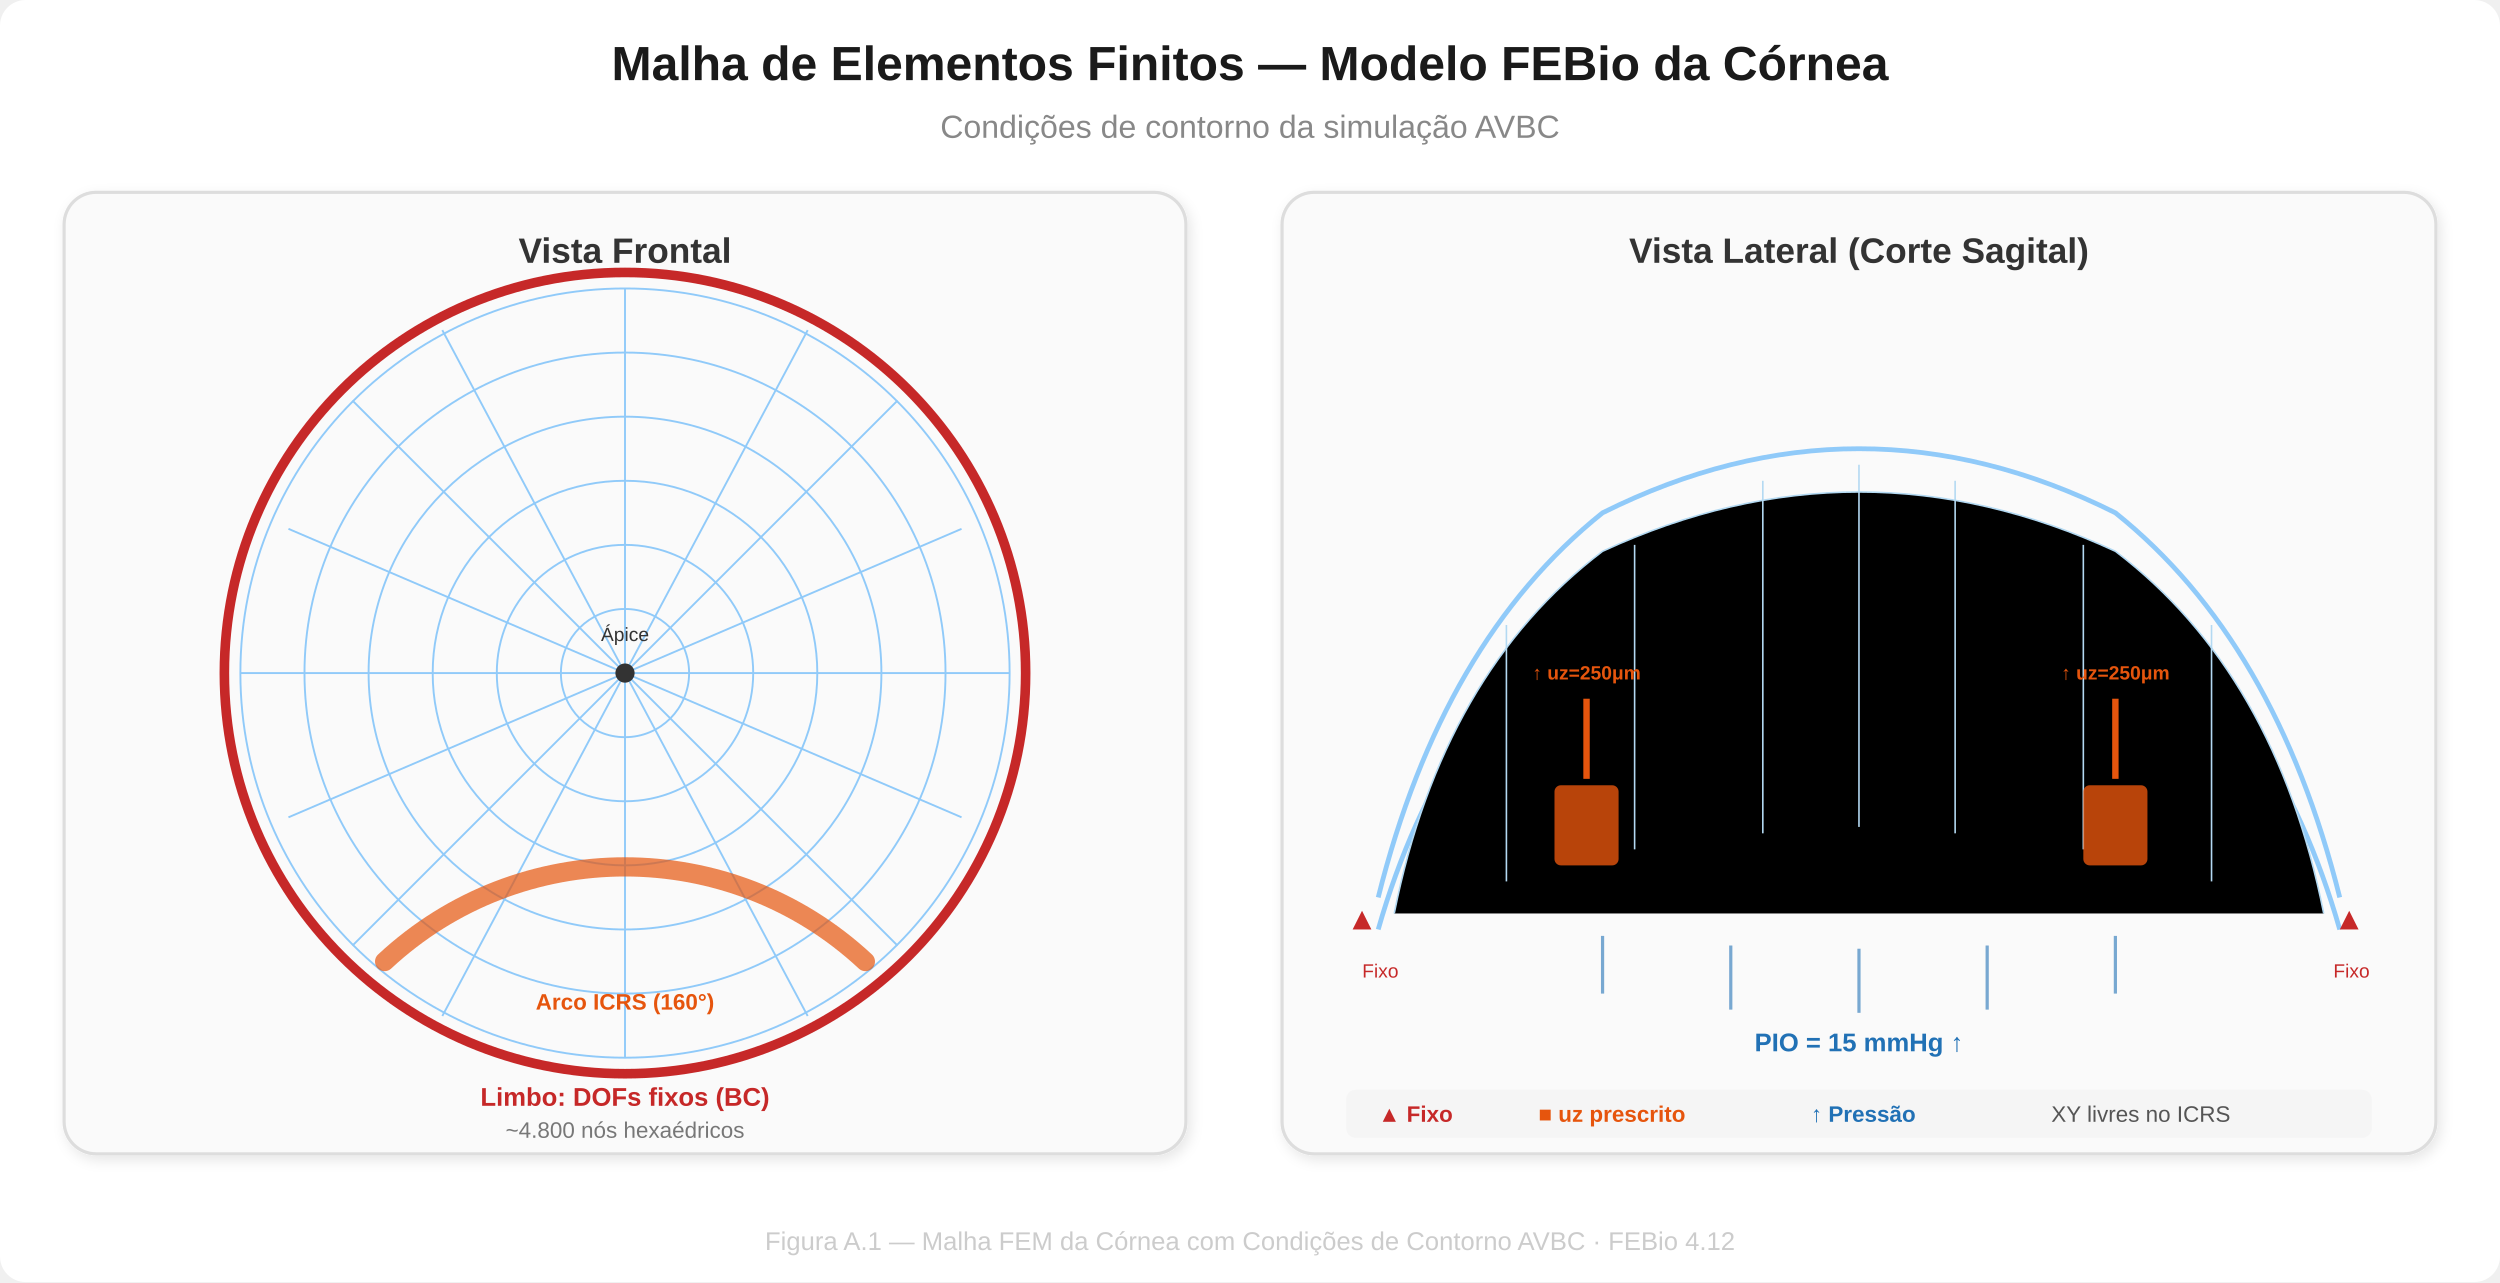
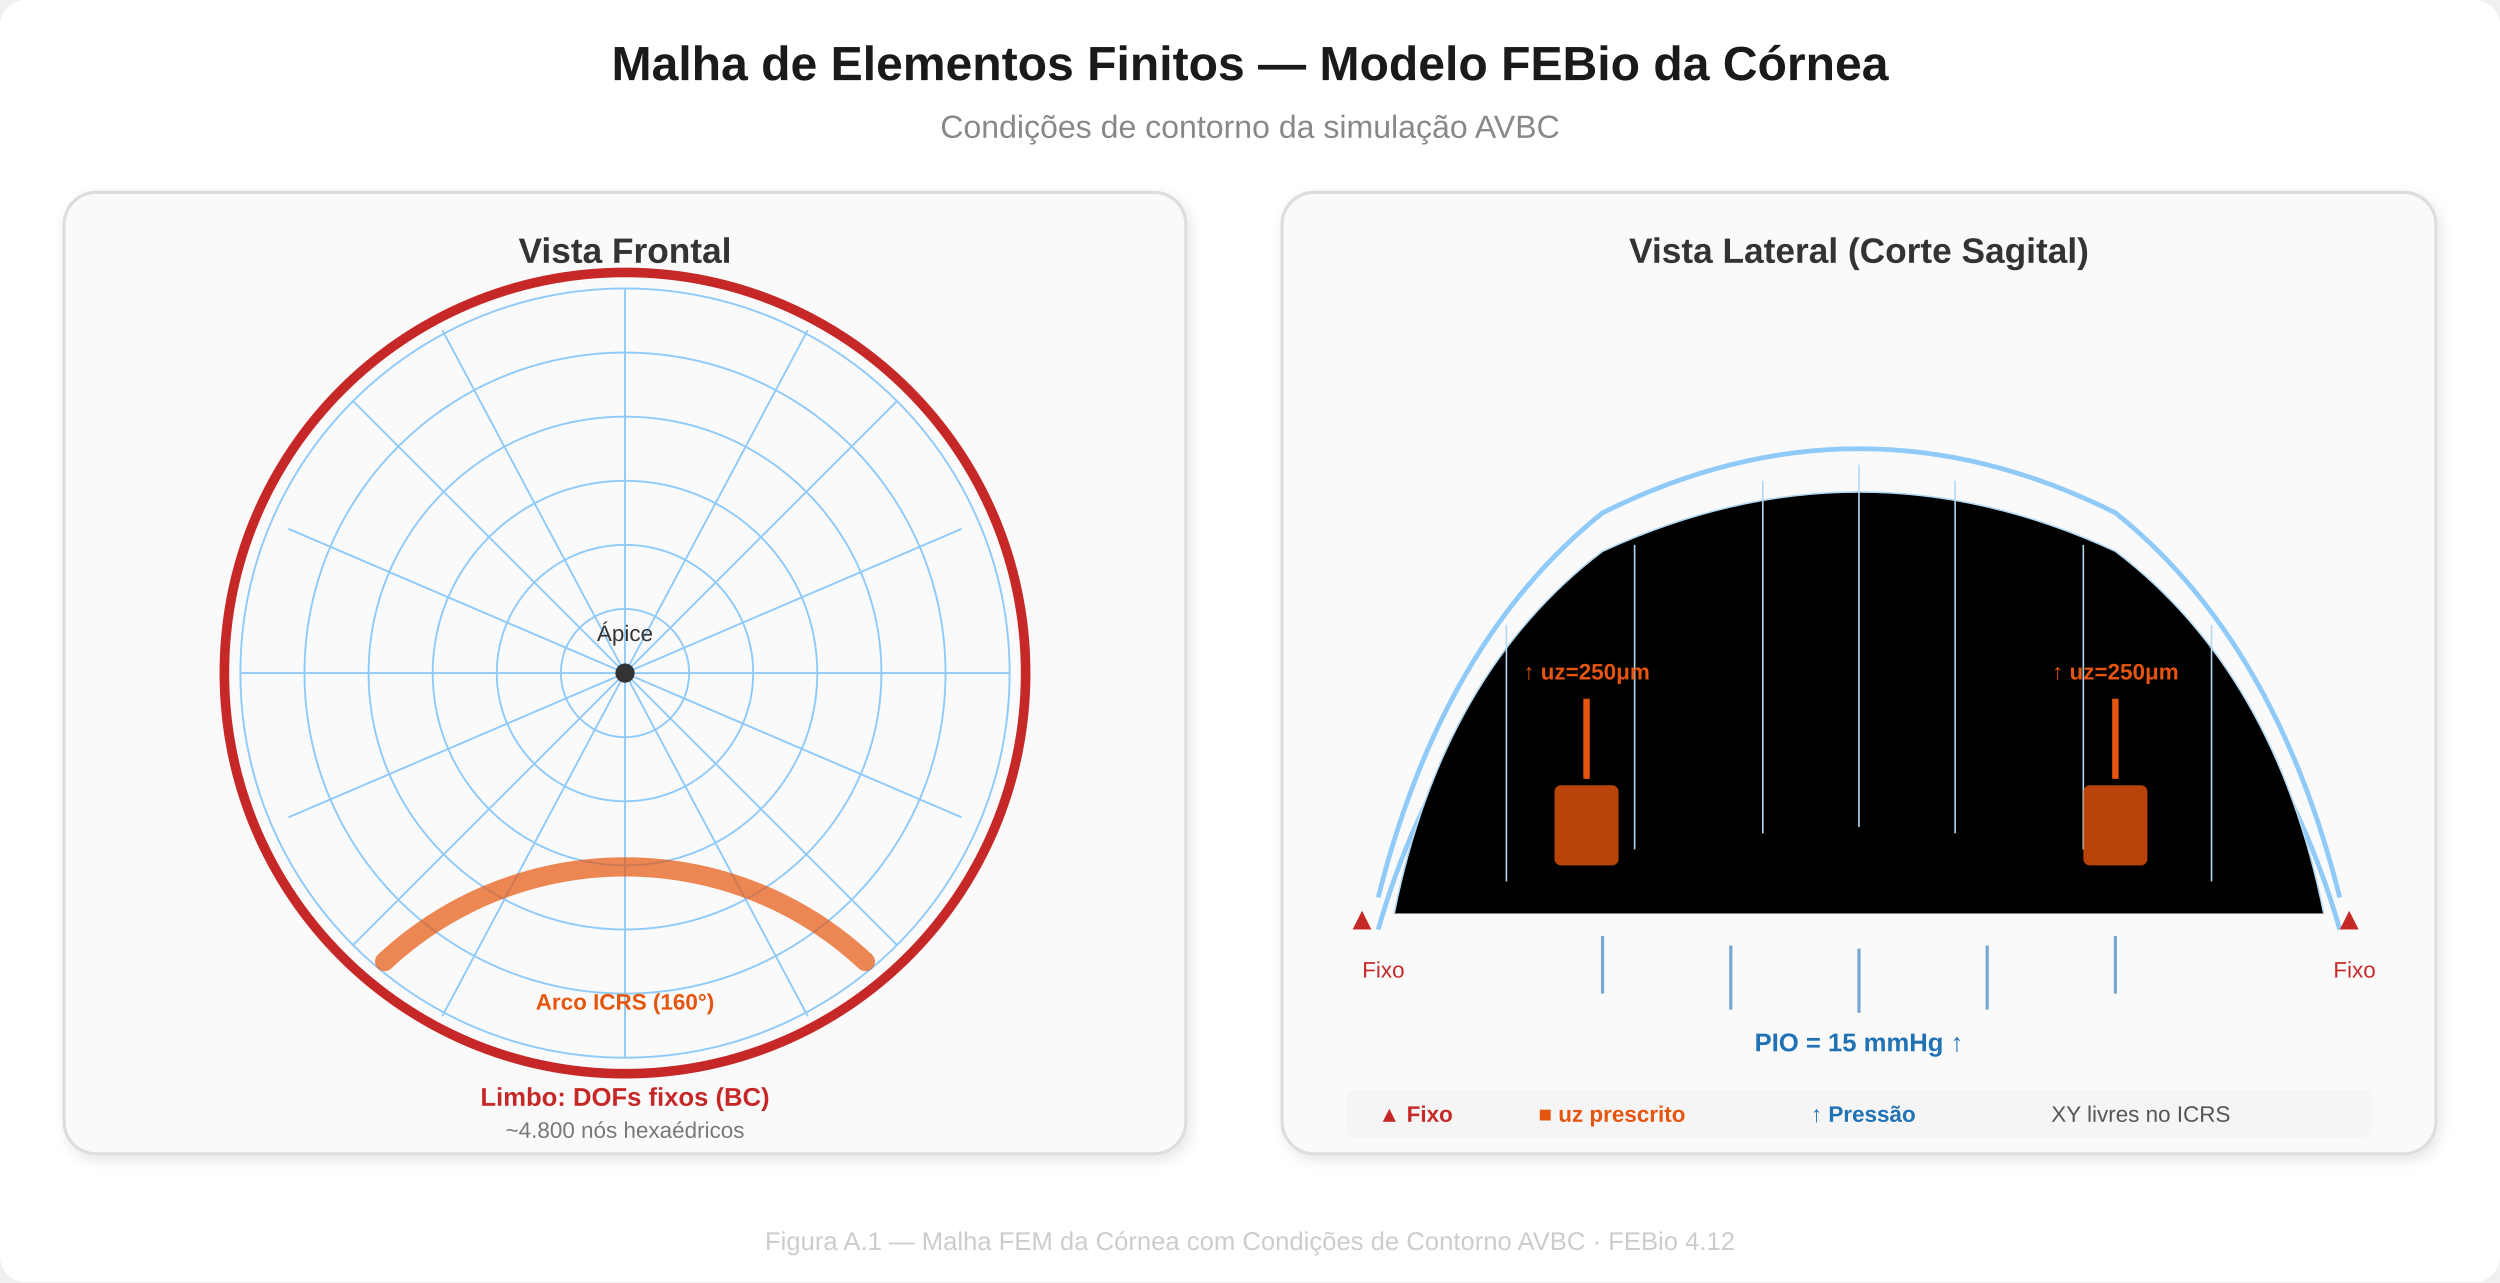
<svg xmlns="http://www.w3.org/2000/svg" viewBox="0 0 780 400" font-family="Arial, Helvetica, sans-serif">
  <defs>
    <filter id="ds" x="-3%" y="-3%" width="106%" height="106%">
      <feDropShadow dx="1" dy="1.5" stdDeviation="2" flood-opacity="0.1" />
    </filter>
  </defs>
  <rect width="780" height="400" fill="white" rx="8" />
  <text x="390" y="25" text-anchor="middle" font-size="15" font-weight="bold" fill="#1a1a1a">Malha de Elementos Finitos — Modelo FEBio da Córnea</text>
  <text x="390" y="43" text-anchor="middle" font-size="10" fill="#888">Condições de contorno da simulação AVBC</text>
  <rect x="20" y="60" width="350" height="300" rx="10" fill="#FAFAFA" stroke="#DDD" stroke-width="1" filter="url(#ds)" />
  <text x="195" y="82" text-anchor="middle" font-size="11" font-weight="bold" fill="#333">Vista Frontal</text>
  <g stroke="#90CAF9" stroke-width="0.6" fill="none">
    <circle cx="195" cy="210" r="120" />
    <circle cx="195" cy="210" r="100" />
    <circle cx="195" cy="210" r="80" />
    <circle cx="195" cy="210" r="60" />
    <circle cx="195" cy="210" r="40" />
    <circle cx="195" cy="210" r="20" />
    <line x1="195" y1="90" x2="195" y2="330" />
    <line x1="75" y1="210" x2="315" y2="210" />
    <line x1="110" y1="125" x2="280" y2="295" />
    <line x1="280" y1="125" x2="110" y2="295" />
    <line x1="90" y1="165" x2="300" y2="255" />
    <line x1="300" y1="165" x2="90" y2="255" />
    <line x1="138" y1="103" x2="252" y2="317" />
    <line x1="252" y1="103" x2="138" y2="317" />
  </g>
  <circle cx="195" cy="210" r="125" fill="none" stroke="#C62828" stroke-width="3" />
  <text x="195" y="345" text-anchor="middle" font-size="8" fill="#C62828" font-weight="bold">Limbo: DOFs fixos (BC)</text>
  <path d="M 120 300 A 110 110 0 0 1 270 300" fill="none" stroke="#E6550D" stroke-width="6" stroke-linecap="round" opacity="0.7" />
  <text x="195" y="315" text-anchor="middle" font-size="7" fill="#E6550D" font-weight="bold">Arco ICRS (160°)</text>
  <circle cx="195" cy="210" r="3" fill="#333" />
-   <text x="195" y="200" text-anchor="middle" font-size="6" fill="#333">Ápice</text>
+   <text x="195" y="200" text-anchor="middle" font-size="7" fill="#333">Ápice</text>
  <text x="195" y="355" text-anchor="middle" font-size="7" fill="#777">~4.800 nós hexaédricos</text>
  <rect x="400" y="60" width="360" height="300" rx="10" fill="#FAFAFA" stroke="#DDD" stroke-width="1" filter="url(#ds)" />
  <text x="580" y="82" text-anchor="middle" font-size="11" font-weight="bold" fill="#333">Vista Lateral (Corte Sagital)</text>
  <path d="M 430 280 Q 450 200 500 160 Q 580 120 660 160 Q 710 200 730 280" fill="none" stroke="#90CAF9" stroke-width="1.5" />
  <path d="M 430 290 Q 450 220 500 185 Q 580 150 660 185 Q 710 220 730 290" fill="none" stroke="#90CAF9" stroke-width="1.5" />
  <g stroke="#B3D9F2" stroke-width="0.5">
    <path d="M 435 285 Q 450 210 500 172 Q 580 135 660 172 Q 710 210 725 285" />
    <line x1="470" y1="195" x2="470" y2="275" />
    <line x1="510" y1="170" x2="510" y2="265" />
    <line x1="550" y1="150" x2="550" y2="260" />
    <line x1="580" y1="145" x2="580" y2="258" />
    <line x1="610" y1="150" x2="610" y2="260" />
    <line x1="650" y1="170" x2="650" y2="265" />
    <line x1="690" y1="195" x2="690" y2="275" />
  </g>
  <rect x="485" y="245" width="20" height="25" rx="2" fill="#E6550D" opacity="0.8" />
  <rect x="650" y="245" width="20" height="25" rx="2" fill="#E6550D" opacity="0.8" />
  <line x1="495" y1="243" x2="495" y2="218" stroke="#E6550D" stroke-width="2" />
  <line x1="660" y1="243" x2="660" y2="218" stroke="#E6550D" stroke-width="2" />
-   <text x="495" y="212" text-anchor="middle" font-size="6" fill="#E6550D" font-weight="bold">↑ uz=250μm</text>
-   <text x="660" y="212" text-anchor="middle" font-size="6" fill="#E6550D" font-weight="bold">↑ uz=250μm</text>
+   <text x="495" y="212" text-anchor="middle" font-size="7" fill="#E6550D" font-weight="bold">↑ uz=250μm</text>
+   <text x="660" y="212" text-anchor="middle" font-size="7" fill="#E6550D" font-weight="bold">↑ uz=250μm</text>
  <g stroke="#2171B5" stroke-width="1" opacity="0.6">
    <line x1="500" y1="310" x2="500" y2="292" />
    <line x1="540" y1="315" x2="540" y2="295" />
    <line x1="580" y1="316" x2="580" y2="296" />
    <line x1="620" y1="315" x2="620" y2="295" />
    <line x1="660" y1="310" x2="660" y2="292" />
  </g>
  <text x="580" y="328" text-anchor="middle" font-size="8" fill="#2171B5" font-weight="bold">PIO = 15 mmHg ↑</text>
  <g fill="#C62828" font-size="10" font-weight="bold">
    <text x="420" y="290">▲</text>
    <text x="728" y="290">▲</text>
  </g>
-   <text x="425" y="305" font-size="6" fill="#C62828">Fixo</text>
-   <text x="728" y="305" font-size="6" fill="#C62828">Fixo</text>
+   <text x="425" y="305" font-size="7" fill="#C62828">Fixo</text>
+   <text x="728" y="305" font-size="7" fill="#C62828">Fixo</text>
  <rect x="420" y="340" width="320" height="15" rx="3" fill="#F5F5F5" />
  <text x="430" y="350" font-size="7" fill="#C62828" font-weight="bold">▲ Fixo</text>
  <text x="480" y="350" font-size="7" fill="#E6550D" font-weight="bold">■ uz prescrito</text>
  <text x="565" y="350" font-size="7" fill="#2171B5" font-weight="bold">↑ Pressão</text>
  <text x="640" y="350" font-size="7" fill="#555">XY livres no ICRS</text>
  <text x="390" y="390" text-anchor="middle" font-size="8" fill="#CCC">Figura A.1 — Malha FEM da Córnea com Condições de Contorno AVBC · FEBio 4.12</text>
</svg>
